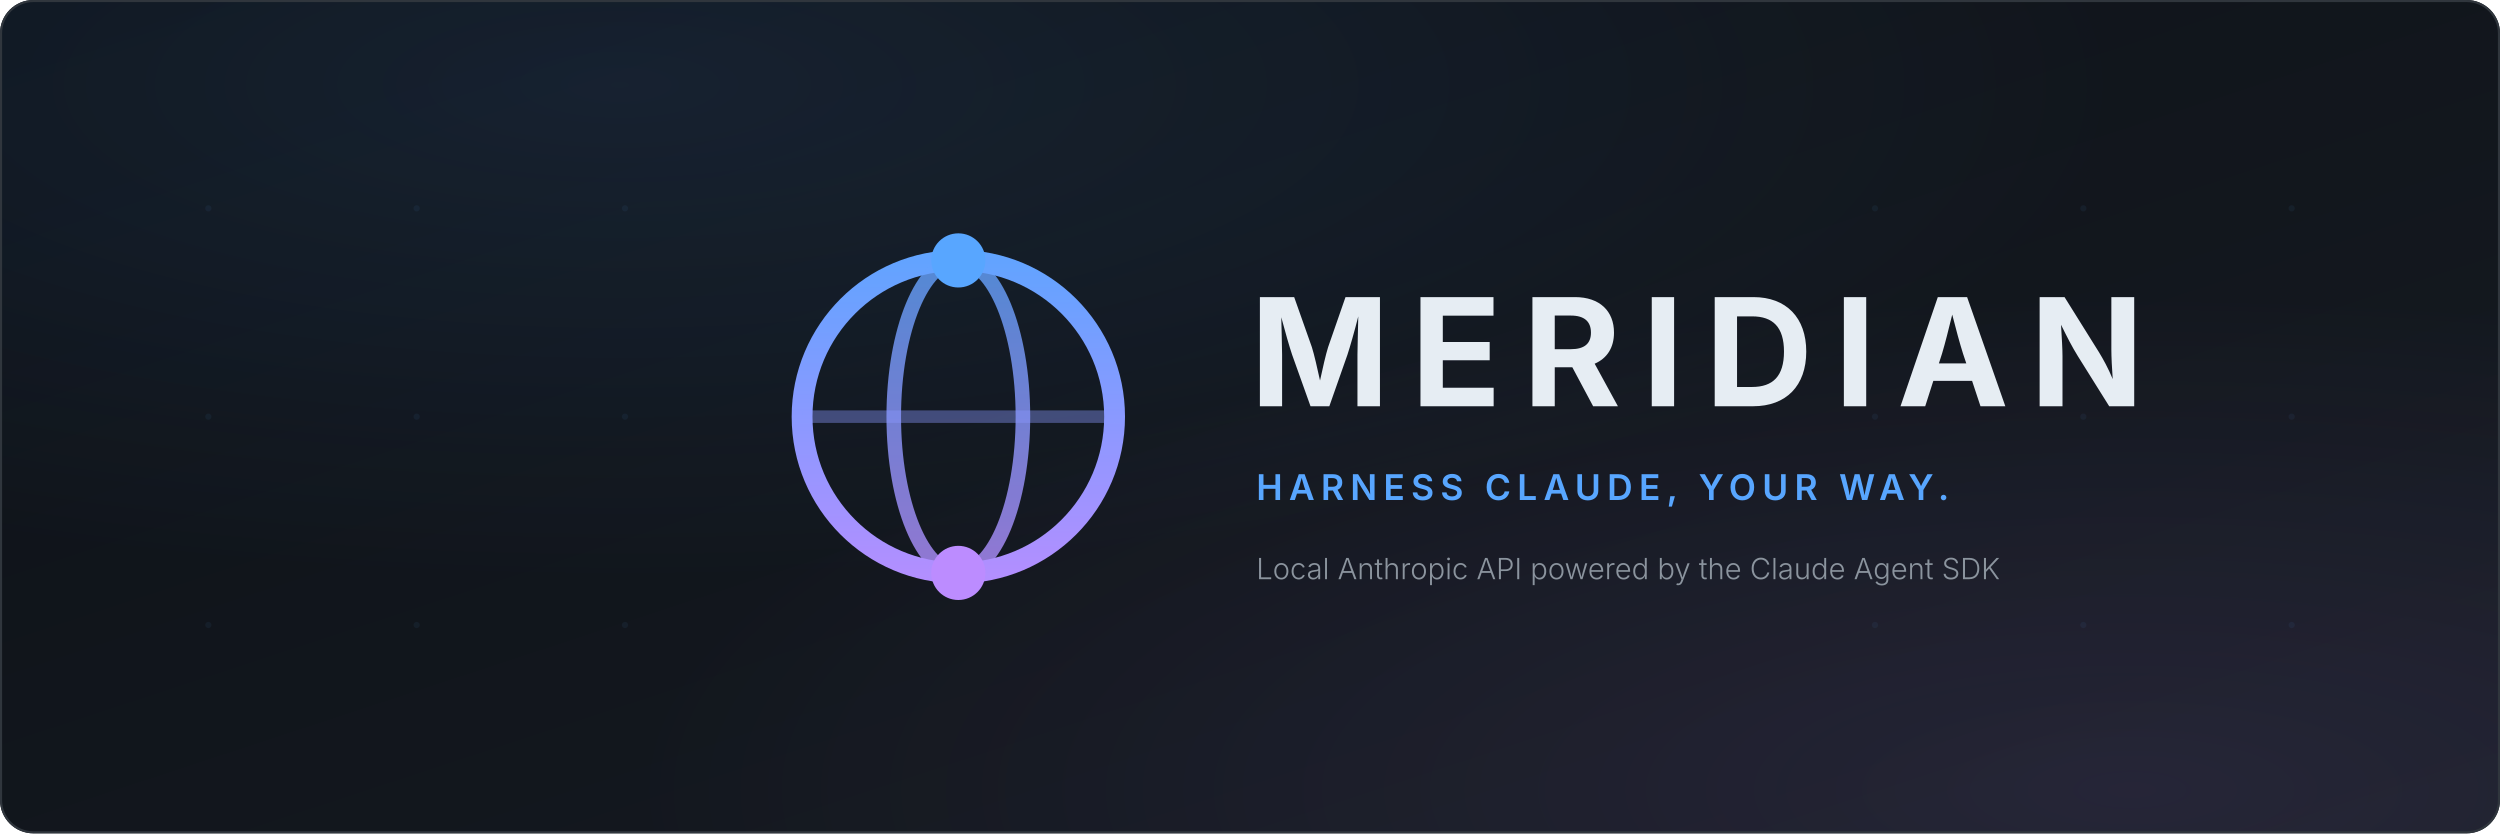
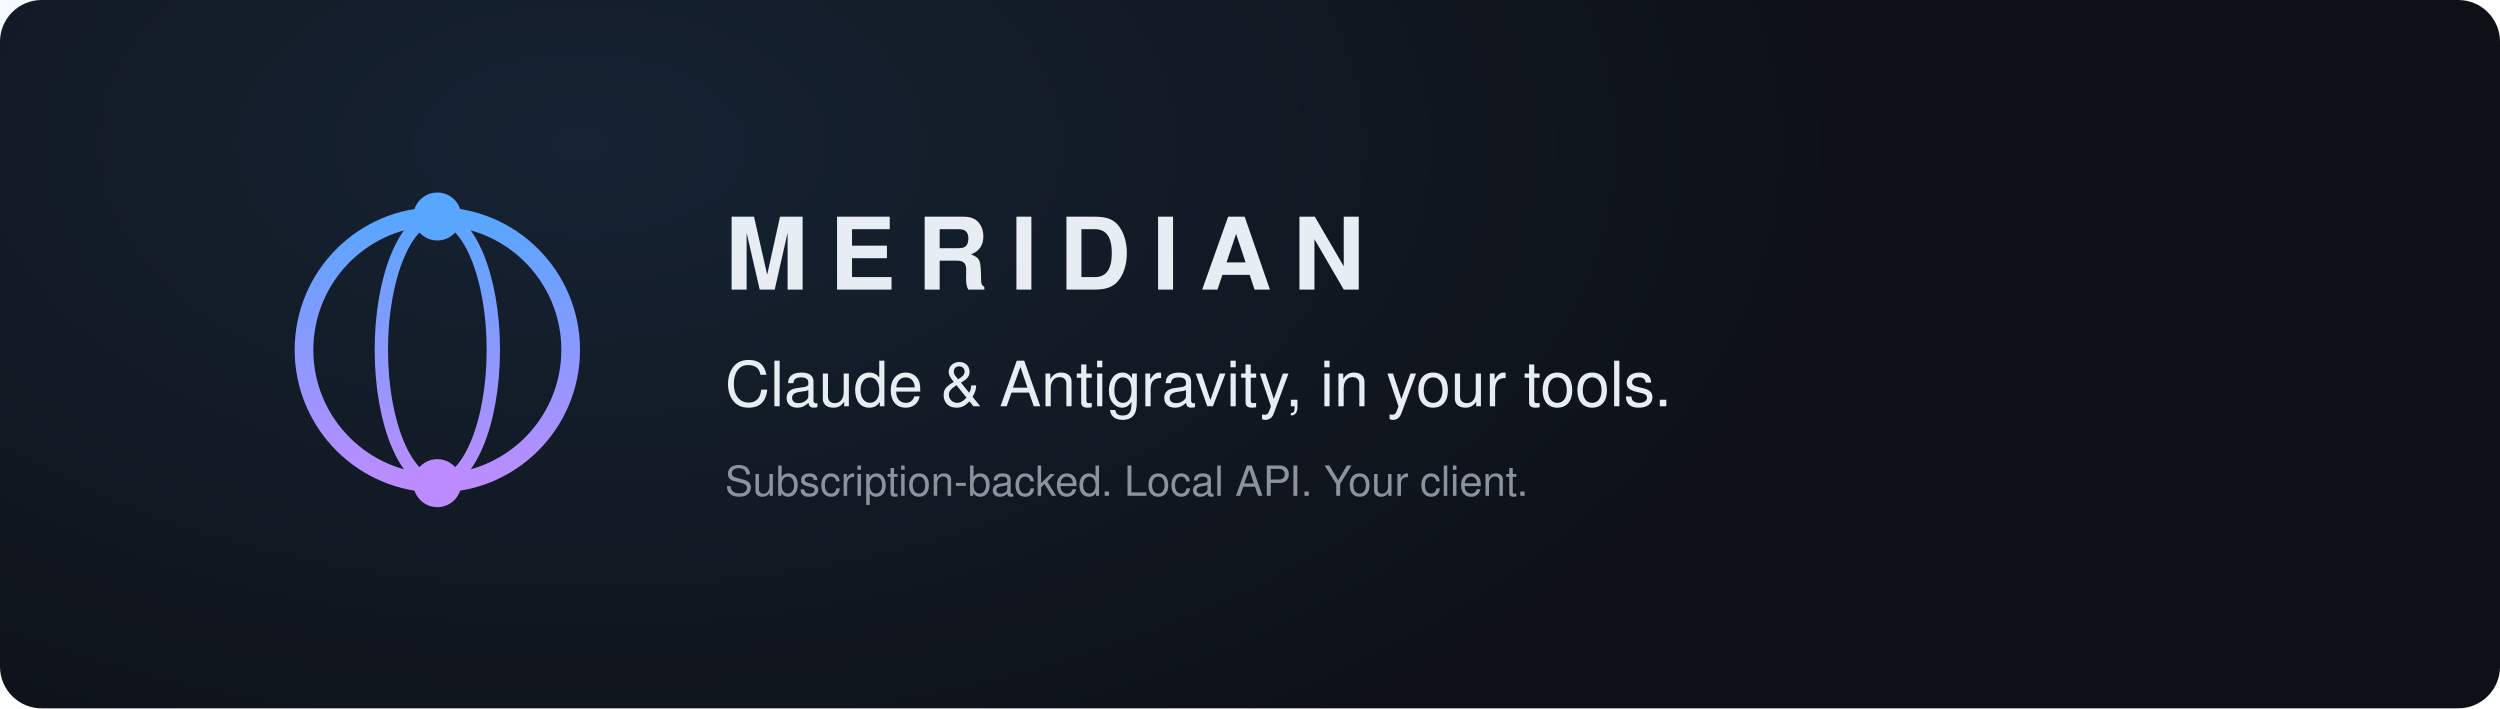
- <svg xmlns="http://www.w3.org/2000/svg" viewBox="0 0 1200 400" fill="none">
+ <svg xmlns="http://www.w3.org/2000/svg" width="1200" height="340" viewBox="0 0 1200 340" role="img" aria-labelledby="title desc">
  <defs>
-     <linearGradient id="bg" x1="0%" y1="0%" x2="100%" y2="100%">
-       <stop offset="0%" stop-color="#0d1117" />
-       <stop offset="100%" stop-color="#161b22" />
-     </linearGradient>
-     <linearGradient id="mGrad" x1="0" y1="0" x2="0" y2="190" gradientUnits="userSpaceOnUse">
+     <linearGradient id="brand" x1="0" y1="0" x2="0" y2="1">
      <stop stop-color="#58a6ff" />
      <stop offset="1" stop-color="#bc8cff" />
    </linearGradient>
-     <radialGradient id="glowBlue" cx="0.25" cy="0.1" r="0.6">
-       <stop stop-color="#58a6ff" stop-opacity="0.10" />
+     <radialGradient id="wash">
+       <stop stop-color="#58a6ff" stop-opacity=".12" />
      <stop offset="1" stop-color="#58a6ff" stop-opacity="0" />
    </radialGradient>
-     <radialGradient id="glowViolet" cx="0.85" cy="0.95" r="0.6">
-       <stop stop-color="#bc8cff" stop-opacity="0.10" />
-       <stop offset="1" stop-color="#bc8cff" stop-opacity="0" />
-     </radialGradient>
  </defs>
-   <rect width="1200" height="400" rx="16" fill="url(#bg)" />
-   <rect width="1200" height="400" rx="16" fill="url(#glowBlue)" />
-   <rect width="1200" height="400" rx="16" fill="url(#glowViolet)" />
-   <rect x="0.5" y="0.5" width="1199" height="399" rx="15.5" stroke="#30363d" />
-   <g opacity="0.06" fill="#58a6ff">
-     <circle cx="100" cy="100" r="1.5" />
-     <circle cx="200" cy="100" r="1.5" />
-     <circle cx="300" cy="100" r="1.5" />
-     <circle cx="100" cy="200" r="1.5" />
-     <circle cx="200" cy="200" r="1.5" />
-     <circle cx="300" cy="200" r="1.5" />
-     <circle cx="100" cy="300" r="1.5" />
-     <circle cx="200" cy="300" r="1.5" />
-     <circle cx="300" cy="300" r="1.5" />
-     <circle cx="900" cy="100" r="1.5" />
-     <circle cx="1000" cy="100" r="1.5" />
-     <circle cx="1100" cy="100" r="1.5" />
-     <circle cx="900" cy="200" r="1.5" />
-     <circle cx="1000" cy="200" r="1.5" />
-     <circle cx="1100" cy="200" r="1.5" />
-     <circle cx="900" cy="300" r="1.5" />
-     <circle cx="1000" cy="300" r="1.5" />
-     <circle cx="1100" cy="300" r="1.5" />
+   <rect width="1200" height="340" rx="20" fill="#0d1117" />
+   <ellipse cx="280" cy="70" rx="600" ry="340" fill="url(#wash)" />
+   <g transform="translate(128 86) scale(.32)" fill="none" stroke="url(#brand)">
+     <circle cx="256" cy="256" r="200" stroke-width="28" />
+     <ellipse cx="256" cy="256" rx="84" ry="200" stroke-width="20" />
+     <path d="M56 256h400" stroke-width="16" opacity=".4" />
+     <circle cx="256" cy="56" r="36" fill="#58a6ff" stroke="none" />
+     <circle cx="256" cy="456" r="36" fill="#bc8cff" stroke="none" />
  </g>
-   <g transform="translate(365, 105)">
-     <circle cx="95" cy="95" r="75" stroke="url(#mGrad)" stroke-width="10" />
-     <ellipse cx="95" cy="95" rx="31" ry="75" stroke="url(#mGrad)" stroke-width="7" opacity="0.8" />
-     <path d="M20 95h150" stroke="url(#mGrad)" stroke-width="6" opacity="0.4" />
-     <circle cx="95" cy="20" r="13" fill="#58a6ff" />
-     <circle cx="95" cy="170" r="13" fill="#bc8cff" />
+   <g font-family="-apple-system,BlinkMacSystemFont,Segoe UI,Helvetica,Arial,sans-serif">
+     <text x="348" y="139" fill="#e6edf3" font-size="48" font-weight="700" letter-spacing="10">MERIDIAN</text>
+     <text x="348" y="195" fill="#e6edf3" font-size="30">Claude &amp; Antigravity, in your tools.</text>
+     <text x="348" y="238" fill="#8b949e" font-size="20">Subscription-backed. Local API. Your client.</text>
  </g>
-   <text x="600" y="195" font-family="Inter, -apple-system, 'SF Pro Display', 'Segoe UI', Helvetica, Arial, sans-serif" font-size="72" font-weight="700" fill="#e6edf3" letter-spacing="10">MERIDIAN</text>
-   <text x="603" y="240" font-family="Inter, -apple-system, 'SF Pro Display', 'Segoe UI', Helvetica, Arial, sans-serif" font-size="17" font-weight="600" fill="#58a6ff" letter-spacing="3">HARNESS CLAUDE, YOUR WAY.</text>
-   <text x="603" y="278" font-family="Inter, -apple-system, 'SF Pro Display', 'Segoe UI', Helvetica, Arial, sans-serif" font-size="14" font-weight="300" fill="#8b949e">Local Anthropic API powered by the Claude Agent SDK</text>
</svg>
